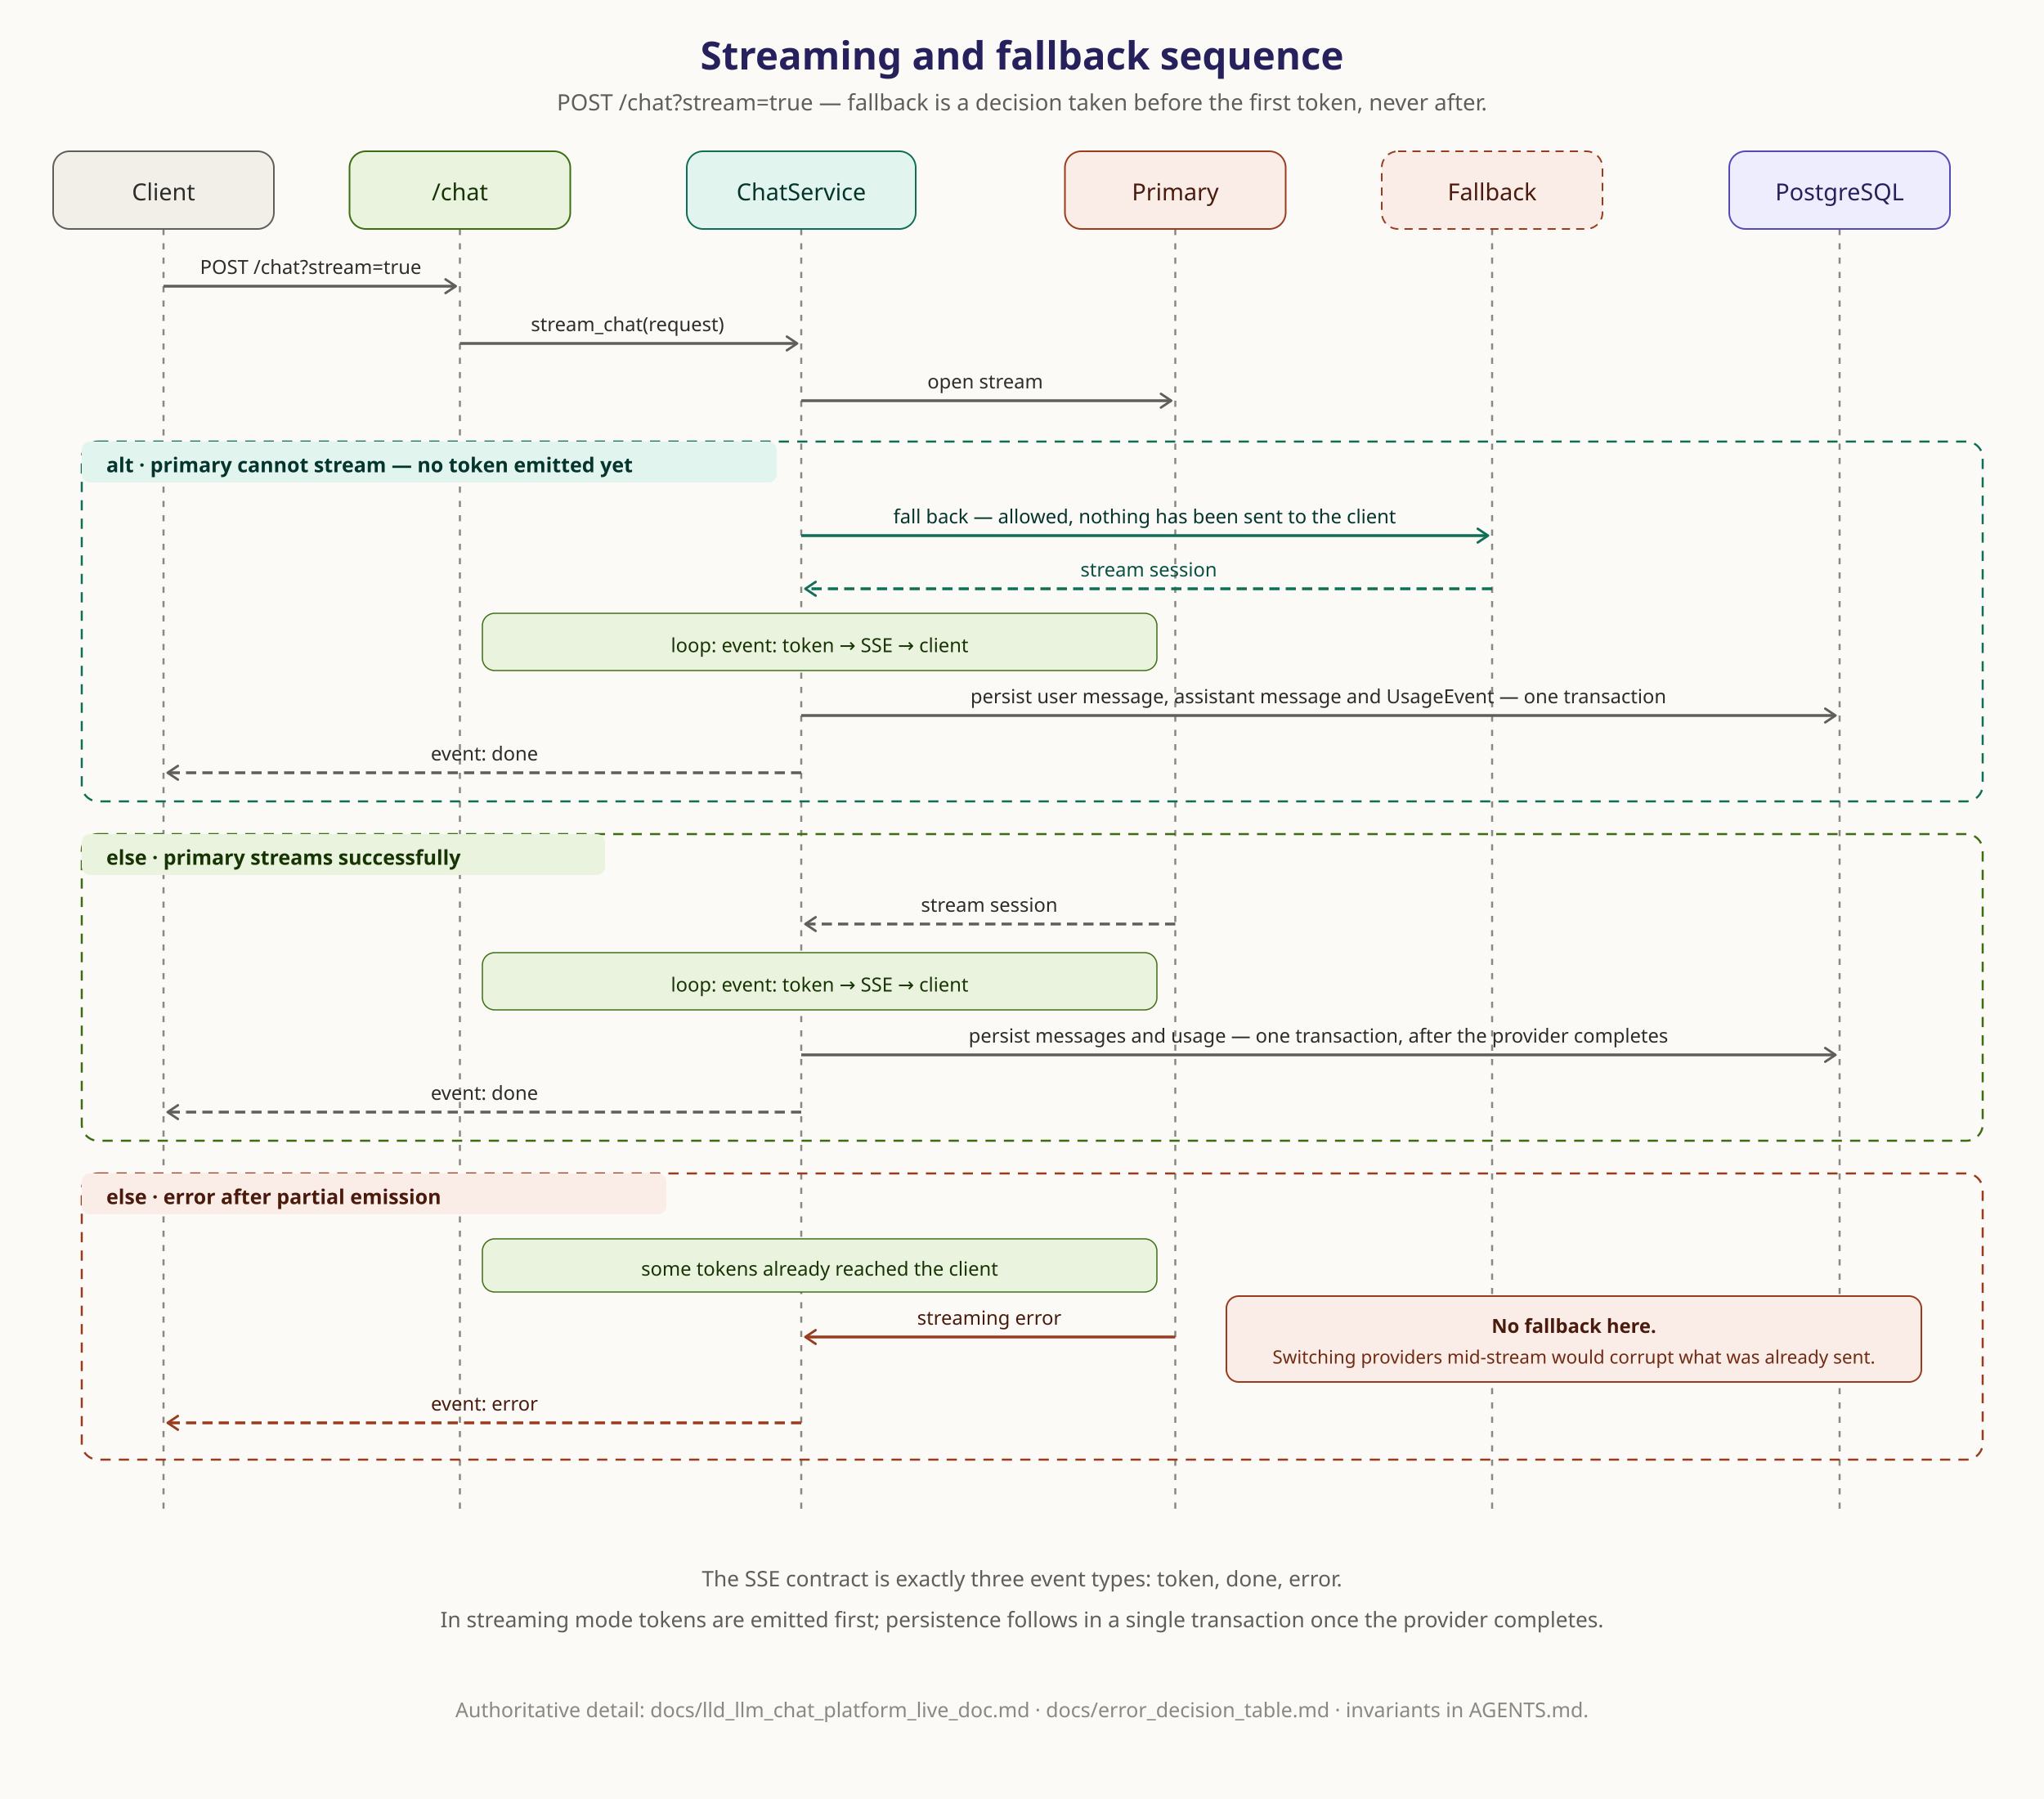
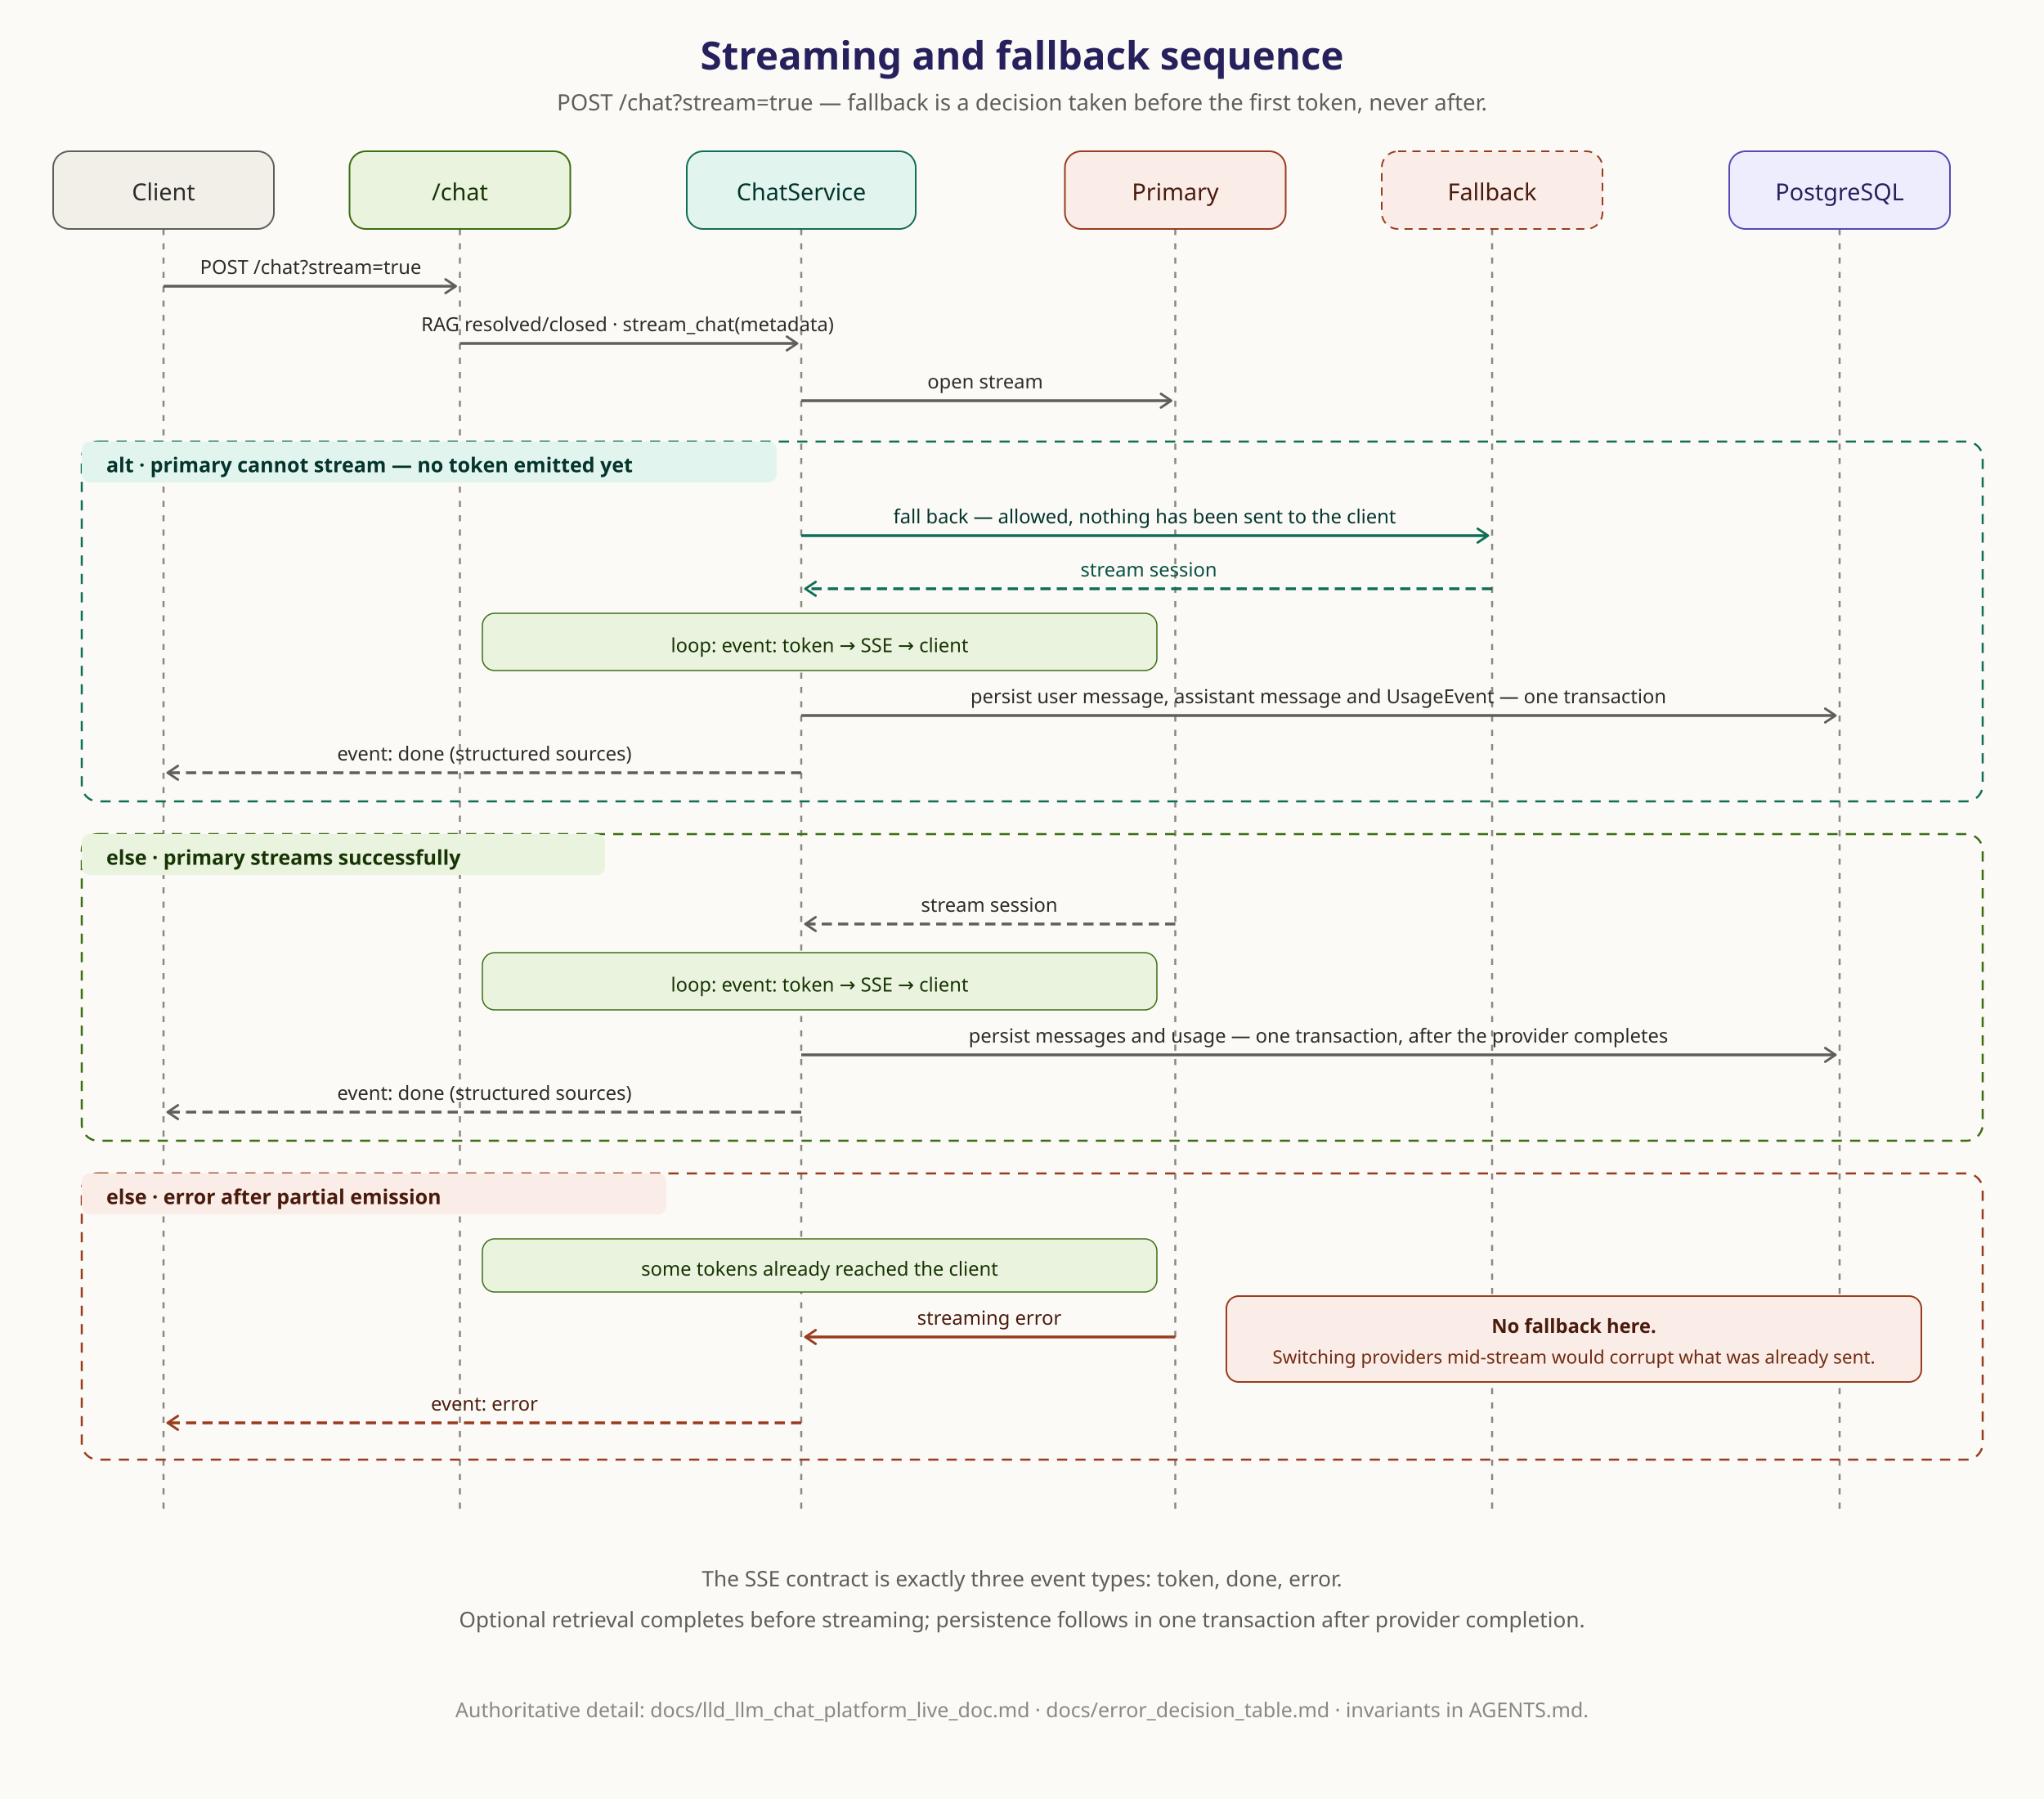
<svg xmlns="http://www.w3.org/2000/svg" width="1000" height="880" viewBox="0 0 1000 880" role="img">
  <defs>
    <marker id="arrow" viewBox="0 0 10 10" refX="8" refY="5" markerWidth="6" markerHeight="6" orient="auto-start-reverse">
      <path d="M2 1L8 5L2 9" fill="none" stroke="#5F5E5A" stroke-width="1.4" stroke-linecap="round" stroke-linejoin="round" />
    </marker>
    <marker id="arrowg" viewBox="0 0 10 10" refX="8" refY="5" markerWidth="6" markerHeight="6" orient="auto-start-reverse">
      <path d="M2 1L8 5L2 9" fill="none" stroke="#0F6E56" stroke-width="1.4" stroke-linecap="round" stroke-linejoin="round" />
    </marker>
    <marker id="arrowr" viewBox="0 0 10 10" refX="8" refY="5" markerWidth="6" markerHeight="6" orient="auto-start-reverse">
      <path d="M2 1L8 5L2 9" fill="none" stroke="#993C1D" stroke-width="1.4" stroke-linecap="round" stroke-linejoin="round" />
    </marker>
  </defs>
  <rect width="1000" height="880" fill="#FBFAF7" />
  <text x="500" y="34" text-anchor="middle" font-family="sans-serif" font-size="19" font-weight="600" fill="#26215C">Streaming and fallback sequence</text>
  <text x="500" y="54" text-anchor="middle" font-family="sans-serif" font-size="11" fill="#5F5E5A">POST /chat?stream=true — fallback is a decision taken before the first token, never after.</text>
  <line x1="80" y1="112" x2="80" y2="740" stroke="#8A8880" stroke-width="1" stroke-dasharray="3 4" />
  <line x1="225" y1="112" x2="225" y2="740" stroke="#8A8880" stroke-width="1" stroke-dasharray="3 4" />
  <line x1="392" y1="112" x2="392" y2="740" stroke="#8A8880" stroke-width="1" stroke-dasharray="3 4" />
  <line x1="575" y1="112" x2="575" y2="740" stroke="#8A8880" stroke-width="1" stroke-dasharray="3 4" />
  <line x1="730" y1="112" x2="730" y2="740" stroke="#8A8880" stroke-width="1" stroke-dasharray="3 4" />
  <line x1="900" y1="112" x2="900" y2="740" stroke="#8A8880" stroke-width="1" stroke-dasharray="3 4" />
  <g>
    <rect x="26" y="74" width="108" height="38" rx="8" fill="#F1EFE8" stroke="#5F5E5A" stroke-width="0.8" />
    <text x="80" y="98" text-anchor="middle" font-family="sans-serif" font-size="11.5" font-weight="500" fill="#2C2C2A">Client</text>
  </g>
  <g>
    <rect x="171" y="74" width="108" height="38" rx="8" fill="#EAF3DE" stroke="#3B6D11" stroke-width="0.8" />
    <text x="225" y="98" text-anchor="middle" font-family="sans-serif" font-size="11.5" font-weight="500" fill="#173404">/chat</text>
  </g>
  <g>
    <rect x="336" y="74" width="112" height="38" rx="8" fill="#E1F5EE" stroke="#0F6E56" stroke-width="0.8" />
    <text x="392" y="98" text-anchor="middle" font-family="sans-serif" font-size="11.5" font-weight="500" fill="#04342C">ChatService</text>
  </g>
  <g>
    <rect x="521" y="74" width="108" height="38" rx="8" fill="#FAECE7" stroke="#993C1D" stroke-width="0.8" />
    <text x="575" y="98" text-anchor="middle" font-family="sans-serif" font-size="11.5" font-weight="500" fill="#4A1B0C">Primary</text>
  </g>
  <g>
    <rect x="676" y="74" width="108" height="38" rx="8" fill="#FAECE7" stroke="#993C1D" stroke-width="0.8" stroke-dasharray="4 3" />
    <text x="730" y="98" text-anchor="middle" font-family="sans-serif" font-size="11.5" font-weight="500" fill="#4A1B0C">Fallback</text>
  </g>
  <g>
    <rect x="846" y="74" width="108" height="38" rx="8" fill="#EEEDFE" stroke="#534AB7" stroke-width="0.8" />
    <text x="900" y="98" text-anchor="middle" font-family="sans-serif" font-size="11.5" font-weight="500" fill="#26215C">PostgreSQL</text>
  </g>
  <line x1="80" y1="140" x2="223" y2="140" stroke="#5F5E5A" stroke-width="1.4" marker-end="url(#arrow)" />
  <text x="152" y="134" text-anchor="middle" font-family="sans-serif" font-size="9.5" fill="#2C2C2A">POST /chat?stream=true</text>
  <line x1="225" y1="168" x2="390" y2="168" stroke="#5F5E5A" stroke-width="1.4" marker-end="url(#arrow)" />
-   <text x="307" y="162" text-anchor="middle" font-family="sans-serif" font-size="9.5" fill="#2C2C2A">stream_chat(request)</text>
+   <text x="307" y="162" text-anchor="middle" font-family="sans-serif" font-size="9.5" fill="#2C2C2A">RAG resolved/closed · stream_chat(metadata)</text>
  <line x1="392" y1="196" x2="573" y2="196" stroke="#5F5E5A" stroke-width="1.4" marker-end="url(#arrow)" />
  <text x="482" y="190" text-anchor="middle" font-family="sans-serif" font-size="9.5" fill="#2C2C2A">open stream</text>
  <g>
    <rect x="40" y="216" width="930" height="176" rx="8" fill="none" stroke="#0F6E56" stroke-width="1" stroke-dasharray="5 4" />
    <rect x="40" y="216" width="340" height="20" rx="4" fill="#E1F5EE" />
    <text x="52" y="231" font-family="sans-serif" font-size="10" font-weight="600" fill="#04342C">alt · primary cannot stream — no token emitted yet</text>
  </g>
  <line x1="392" y1="262" x2="728" y2="262" stroke="#0F6E56" stroke-width="1.4" marker-end="url(#arrowg)" />
  <text x="560" y="256" text-anchor="middle" font-family="sans-serif" font-size="9.5" fill="#04342C">fall back — allowed, nothing has been sent to the client</text>
  <line x1="730" y1="288" x2="394" y2="288" stroke="#0F6E56" stroke-width="1.4" stroke-dasharray="5 3" marker-end="url(#arrowg)" />
  <text x="562" y="282" text-anchor="middle" font-family="sans-serif" font-size="9.5" fill="#085041">stream session</text>
  <g>
    <rect x="236" y="300" width="330" height="28" rx="6" fill="#EAF3DE" stroke="#3B6D11" stroke-width="0.6" />
    <text x="401" y="319" text-anchor="middle" font-family="sans-serif" font-size="9.5" fill="#173404">loop: event: token → SSE → client</text>
  </g>
  <line x1="392" y1="350" x2="898" y2="350" stroke="#5F5E5A" stroke-width="1.4" marker-end="url(#arrow)" />
  <text x="645" y="344" text-anchor="middle" font-family="sans-serif" font-size="9.5" fill="#2C2C2A">persist user message, assistant message and UsageEvent — one transaction</text>
  <line x1="392" y1="378" x2="82" y2="378" stroke="#5F5E5A" stroke-width="1.4" stroke-dasharray="5 3" marker-end="url(#arrow)" />
-   <text x="237" y="372" text-anchor="middle" font-family="sans-serif" font-size="9.5" fill="#2C2C2A">event: done</text>
+   <text x="237" y="372" text-anchor="middle" font-family="sans-serif" font-size="9.5" fill="#2C2C2A">event: done (structured sources)</text>
  <g>
    <rect x="40" y="408" width="930" height="150" rx="8" fill="none" stroke="#3B6D11" stroke-width="1" stroke-dasharray="5 4" />
    <rect x="40" y="408" width="256" height="20" rx="4" fill="#EAF3DE" />
    <text x="52" y="423" font-family="sans-serif" font-size="10" font-weight="600" fill="#173404">else · primary streams successfully</text>
  </g>
  <line x1="575" y1="452" x2="394" y2="452" stroke="#5F5E5A" stroke-width="1.4" stroke-dasharray="5 3" marker-end="url(#arrow)" />
  <text x="484" y="446" text-anchor="middle" font-family="sans-serif" font-size="9.5" fill="#2C2C2A">stream session</text>
  <g>
    <rect x="236" y="466" width="330" height="28" rx="6" fill="#EAF3DE" stroke="#3B6D11" stroke-width="0.6" />
    <text x="401" y="485" text-anchor="middle" font-family="sans-serif" font-size="9.5" fill="#173404">loop: event: token → SSE → client</text>
  </g>
  <line x1="392" y1="516" x2="898" y2="516" stroke="#5F5E5A" stroke-width="1.4" marker-end="url(#arrow)" />
  <text x="645" y="510" text-anchor="middle" font-family="sans-serif" font-size="9.5" fill="#2C2C2A">persist messages and usage — one transaction, after the provider completes</text>
  <line x1="392" y1="544" x2="82" y2="544" stroke="#5F5E5A" stroke-width="1.4" stroke-dasharray="5 3" marker-end="url(#arrow)" />
-   <text x="237" y="538" text-anchor="middle" font-family="sans-serif" font-size="9.5" fill="#2C2C2A">event: done</text>
+   <text x="237" y="538" text-anchor="middle" font-family="sans-serif" font-size="9.5" fill="#2C2C2A">event: done (structured sources)</text>
  <g>
    <rect x="40" y="574" width="930" height="140" rx="8" fill="none" stroke="#993C1D" stroke-width="1" stroke-dasharray="5 4" />
    <rect x="40" y="574" width="286" height="20" rx="4" fill="#FAECE7" />
    <text x="52" y="589" font-family="sans-serif" font-size="10" font-weight="600" fill="#4A1B0C">else · error after partial emission</text>
  </g>
  <g>
    <rect x="236" y="606" width="330" height="26" rx="6" fill="#EAF3DE" stroke="#3B6D11" stroke-width="0.6" />
    <text x="401" y="624" text-anchor="middle" font-family="sans-serif" font-size="9.5" fill="#173404">some tokens already reached the client</text>
  </g>
  <line x1="575" y1="654" x2="394" y2="654" stroke="#993C1D" stroke-width="1.4" marker-end="url(#arrowr)" />
  <text x="484" y="648" text-anchor="middle" font-family="sans-serif" font-size="9.5" fill="#4A1B0C">streaming error</text>
  <g>
    <rect x="600" y="634" width="340" height="42" rx="6" fill="#FAECE7" stroke="#993C1D" stroke-width="0.8" />
    <text x="770" y="652" text-anchor="middle" font-family="sans-serif" font-size="9.5" font-weight="600" fill="#4A1B0C">No fallback here.</text>
    <text x="770" y="667" text-anchor="middle" font-family="sans-serif" font-size="9" fill="#712B13">Switching providers mid-stream would corrupt what was already sent.</text>
  </g>
  <line x1="392" y1="696" x2="82" y2="696" stroke="#993C1D" stroke-width="1.4" stroke-dasharray="5 3" marker-end="url(#arrowr)" />
  <text x="237" y="690" text-anchor="middle" font-family="sans-serif" font-size="9.5" fill="#4A1B0C">event: error</text>
  <text x="500" y="776" text-anchor="middle" font-family="sans-serif" font-size="10.5" fill="#5F5E5A">The SSE contract is exactly three event types: token, done, error.</text>
-   <text x="500" y="796" text-anchor="middle" font-family="sans-serif" font-size="10.5" fill="#5F5E5A">In streaming mode tokens are emitted first; persistence follows in a single transaction once the provider completes.</text>
+   <text x="500" y="796" text-anchor="middle" font-family="sans-serif" font-size="10.5" fill="#5F5E5A">Optional retrieval completes before streaming; persistence follows in one transaction after provider completion.</text>
  <text x="500" y="840" text-anchor="middle" font-family="sans-serif" font-size="10" fill="#8A8880">Authoritative detail: docs/lld_llm_chat_platform_live_doc.md · docs/error_decision_table.md · invariants in AGENTS.md.</text>
</svg>
